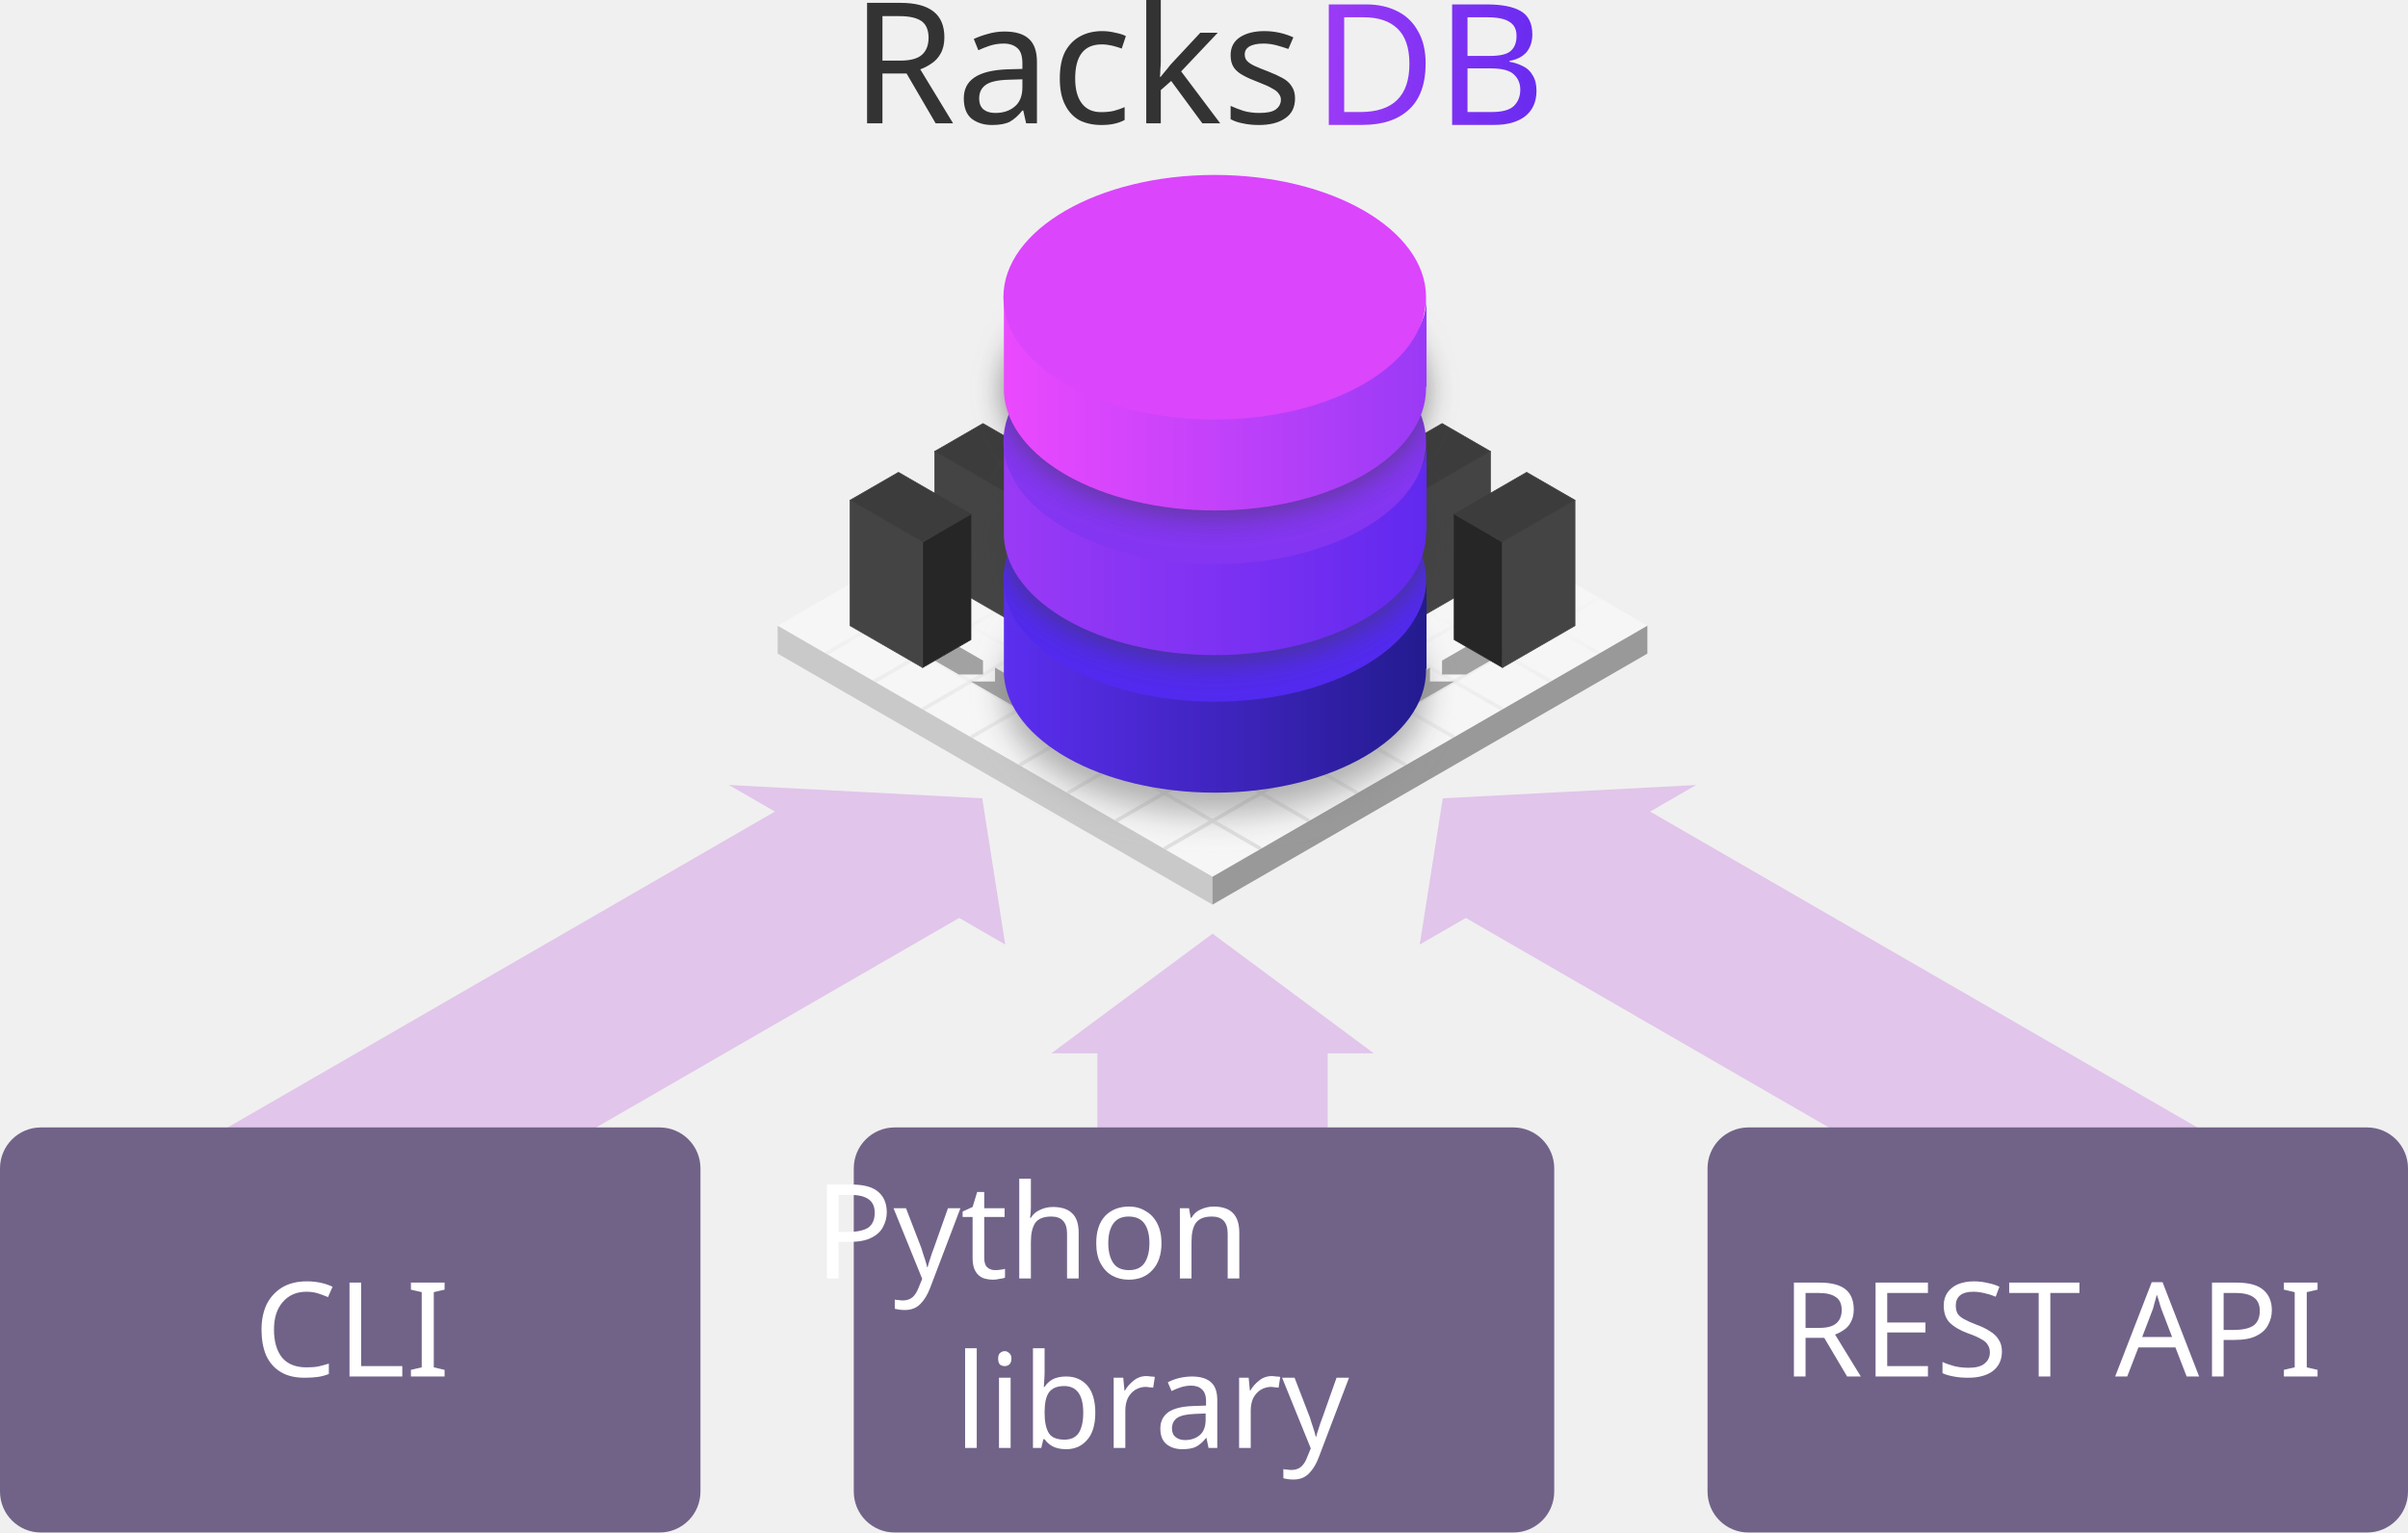
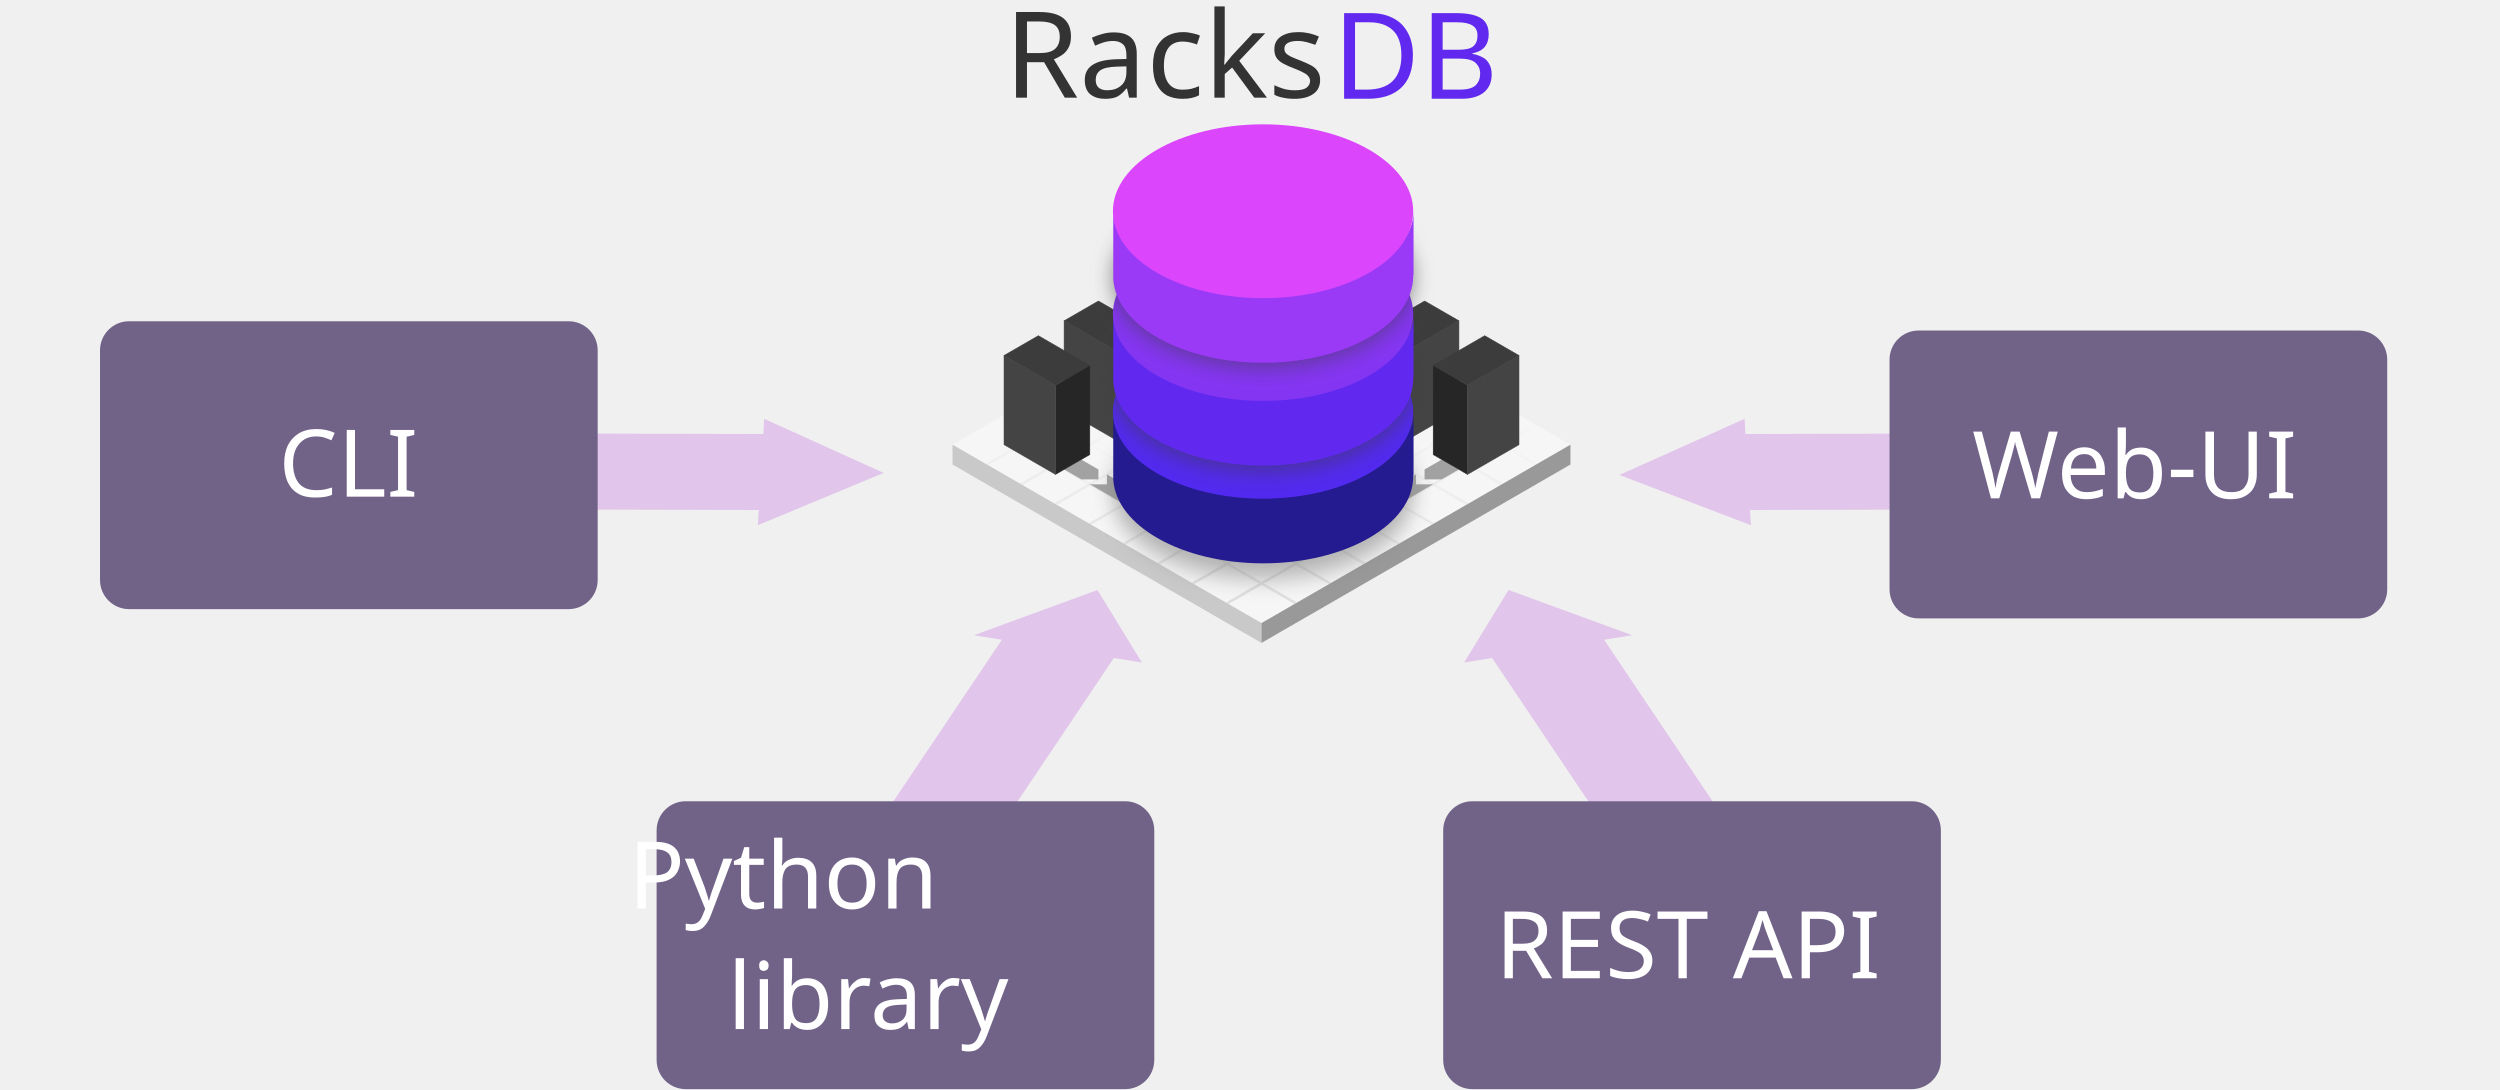
- <svg xmlns="http://www.w3.org/2000/svg" xmlns:xlink="http://www.w3.org/1999/xlink" id="svg5" width="90.533mm" height="57.632mm" version="1.1" viewBox="0 0 90.533 57.632">
+ <svg xmlns="http://www.w3.org/2000/svg" xmlns:xlink="http://www.w3.org/1999/xlink" id="svg5" width="500" height="217.822" version="1.1" viewBox="0 0 132.291 57.632">
  <defs id="defs2">
-     <linearGradient id="linearGradient814640" x1="40.893" x2="51.208" y1="115.41" y2="115.76" gradientTransform="matrix(.88076 0 0 .88076 93.97 -95.752)" gradientUnits="userSpaceOnUse" xlink:href="#linearGradient707963" />
+     <linearGradient id="linearGradient814640" x1="40.893" x2="51.208" y1="115.41" y2="115.76" gradientTransform="matrix(0.88076,0,0,0.88076,72.80332,-96.28117)" gradientUnits="userSpaceOnUse" xlink:href="#linearGradient707963" />
    <linearGradient id="linearGradient707963">
      <stop id="stop707959" stop-color="#9a3af6" offset="0" />
      <stop id="stop707961" stop-color="#6129ef" offset="1" />
    </linearGradient>
-     <linearGradient id="linearGradient831980" x1="56.292" x2="56.292" y1="112.5" y2="95.5" gradientUnits="userSpaceOnUse" xlink:href="#linearGradient829828" />
+     <linearGradient id="linearGradient831980" x1="56.292" x2="56.292" y1="112.5" y2="95.5" gradientUnits="userSpaceOnUse" xlink:href="#linearGradient829828" gradientTransform="translate(40.35976)" />
    <linearGradient id="linearGradient829828">
      <stop id="stop829824" stop-color="#dfdfdf" offset="0" />
      <stop id="stop829826" stop-color="#dfdfdf" stop-opacity="0" offset="1" />
    </linearGradient>
-     <linearGradient id="linearGradient831998" x1="56.292" x2="56.292" y1="110.5" y2="93.5" gradientUnits="userSpaceOnUse" xlink:href="#linearGradient829828" />
-     <filter id="filter719603" x="-.081" y="-.162" width="1.162" height="1.323" color-interpolation-filters="sRGB">
+     <linearGradient id="linearGradient831998" x1="56.292" x2="56.292" y1="110.5" y2="93.5" gradientUnits="userSpaceOnUse" xlink:href="#linearGradient829828" gradientTransform="translate(-40.35976)" />
+     <filter id="filter719603" x="-0.081" y="-0.162" width="1.162" height="1.323" color-interpolation-filters="sRGB">
      <feGaussianBlur id="feGaussianBlur719605" stdDeviation="0.62" />
    </filter>
-     <linearGradient id="linearGradient832000" x1="47.26" x2="65.606" y1="115.49" y2="115.49" gradientUnits="userSpaceOnUse">
+     <linearGradient id="linearGradient832000" x1="47.26" x2="65.606" y1="115.49" y2="115.49" gradientUnits="userSpaceOnUse" gradientTransform="translate(-24.43676)">
      <stop id="stop719029" stop-color="#5c2ef0" offset="0" />
      <stop id="stop719031" stop-color="#231b8f" offset="1" />
    </linearGradient>
-     <linearGradient id="linearGradient832002" x1="47.26" x2="65.606" y1="104.49" y2="104.49" gradientUnits="userSpaceOnUse" xlink:href="#linearGradient707963" />
-     <linearGradient id="linearGradient832004" x1="47.26" x2="65.606" y1="93.748" y2="93.748" gradientUnits="userSpaceOnUse">
+     <linearGradient id="linearGradient832002" x1="47.26" x2="65.606" y1="104.49" y2="104.49" gradientUnits="userSpaceOnUse" xlink:href="#linearGradient707963" gradientTransform="translate(-24.43676)" />
+     <linearGradient id="linearGradient832004" x1="47.26" x2="65.606" y1="93.748" y2="93.748" gradientUnits="userSpaceOnUse" gradientTransform="translate(-24.43676)">
      <stop id="stop692943" stop-color="#eb49fe" offset="0" />
      <stop id="stop692945" stop-color="#9a3af6" offset="1" />
    </linearGradient>
+     <linearGradient xlink:href="#linearGradient829828" id="linearGradient137" gradientUnits="userSpaceOnUse" x1="56.292" y1="112.5" x2="56.292" y2="95.5" gradientTransform="translate(40.35976)" />
+     <linearGradient xlink:href="#linearGradient829828" id="linearGradient139" gradientUnits="userSpaceOnUse" x1="56.292" y1="112.5" x2="56.292" y2="95.5" gradientTransform="translate(40.35976)" />
+     <linearGradient xlink:href="#linearGradient829828" id="linearGradient141" gradientUnits="userSpaceOnUse" x1="56.292" y1="112.5" x2="56.292" y2="95.5" gradientTransform="translate(40.35976)" />
+     <linearGradient xlink:href="#linearGradient829828" id="linearGradient143" gradientUnits="userSpaceOnUse" x1="56.292" y1="112.5" x2="56.292" y2="95.5" gradientTransform="translate(40.35976)" />
+     <linearGradient xlink:href="#linearGradient829828" id="linearGradient145" gradientUnits="userSpaceOnUse" x1="56.292" y1="112.5" x2="56.292" y2="95.5" gradientTransform="translate(40.35976)" />
+     <linearGradient xlink:href="#linearGradient829828" id="linearGradient147" gradientUnits="userSpaceOnUse" x1="56.292" y1="112.5" x2="56.292" y2="95.5" gradientTransform="translate(40.35976)" />
+     <linearGradient xlink:href="#linearGradient829828" id="linearGradient149" gradientUnits="userSpaceOnUse" x1="56.292" y1="112.5" x2="56.292" y2="95.5" gradientTransform="translate(40.35976)" />
+     <linearGradient xlink:href="#linearGradient829828" id="linearGradient151" gradientUnits="userSpaceOnUse" x1="56.292" y1="112.5" x2="56.292" y2="95.5" gradientTransform="translate(40.35976)" />
+     <linearGradient xlink:href="#linearGradient829828" id="linearGradient153" gradientUnits="userSpaceOnUse" x1="56.292" y1="110.5" x2="56.292" y2="93.5" gradientTransform="translate(-40.35976)" />
+     <linearGradient xlink:href="#linearGradient829828" id="linearGradient155" gradientUnits="userSpaceOnUse" x1="56.292" y1="110.5" x2="56.292" y2="93.5" gradientTransform="translate(-40.35976)" />
+     <linearGradient xlink:href="#linearGradient829828" id="linearGradient157" gradientUnits="userSpaceOnUse" x1="56.292" y1="110.5" x2="56.292" y2="93.5" gradientTransform="translate(-40.35976)" />
+     <linearGradient xlink:href="#linearGradient829828" id="linearGradient159" gradientUnits="userSpaceOnUse" x1="56.292" y1="110.5" x2="56.292" y2="93.5" gradientTransform="translate(-40.35976)" />
+     <linearGradient xlink:href="#linearGradient829828" id="linearGradient161" gradientUnits="userSpaceOnUse" x1="56.292" y1="110.5" x2="56.292" y2="93.5" gradientTransform="translate(-40.35976)" />
+     <linearGradient xlink:href="#linearGradient829828" id="linearGradient163" gradientUnits="userSpaceOnUse" x1="56.292" y1="110.5" x2="56.292" y2="93.5" gradientTransform="translate(-40.35976)" />
+     <linearGradient xlink:href="#linearGradient829828" id="linearGradient165" gradientUnits="userSpaceOnUse" x1="56.292" y1="110.5" x2="56.292" y2="93.5" gradientTransform="translate(-40.35976)" />
+     <linearGradient xlink:href="#linearGradient829828" id="linearGradient167" gradientUnits="userSpaceOnUse" x1="56.292" y1="110.5" x2="56.292" y2="93.5" gradientTransform="translate(-40.35976)" />
  </defs>
-   <path id="path68479" d="m84.555 43.521-22.517-13 1.732-1-9.526 0.5-0.866 5.5 1.732-1 22.517 13z" fill="#e1c5ea" />
-   <path id="path28192" d="m41.258 44.612v-5h-1.732l6.062-4.5 6.062 4.5h-1.732v5h-8.66" fill="#e1c5ea" />
-   <rect id="rect27578" x="64.198" y="42.399" width="26.335" height="15.234" rx="1.539" ry="1.539" fill="#716388" stroke-linecap="round" stroke-linejoin="round" stroke-width="2.333" />
-   <rect id="rect1588" x="32.099" y="42.399" width="26.335" height="15.234" rx="1.539" ry="1.539" fill="#716388" stroke-linecap="round" stroke-linejoin="round" stroke-width="2.333" />
-   <path id="path35654" d="m6.617 43.521 22.517-13-1.732-1 9.526 0.5 0.866 5.5-1.732-1-22.517 13z" fill="#e1c5ea" />
-   <g id="g40988" transform="translate(-79.983 -3.4983)" font-family="sans-serif" font-size="6.35px" stroke-width=".156">
-     <text id="text104277-6-1" x="129.331" y="8.196" fill="url(#linearGradient814640)" style="line-height:1.25" xml:space="preserve">
-       <tspan id="tspan104275-3-0" x="129.331" y="8.196" fill="url(#linearGradient814640)" font-family="Raleway" font-size="6.35px" font-weight="500" stroke-width=".156">DB</tspan>
+   <path id="path68479" d="m 95.763,50.056 -10.88,-16.202 1.482,-0.241 -6.538,-2.393 -2.353,3.838 1.482,-0.241 10.88,16.202 z" fill="#e1c5ea" style="stroke-width:1" />
+   <path id="path68479-7" d="M 42.135,50.056 53.015,33.855 51.534,33.614 58.071,31.221 60.424,35.059 58.942,34.818 48.062,51.02 Z" fill="#e1c5ea" style="stroke-width:1" />
+   <path id="path28192-6" d="m 103.497,22.938 -11.133,0.029 -0.048,-0.804 -6.623,2.971 6.958,2.658 -0.048,-0.804 11.133,-0.029 -0.239,-4.021" fill="#e1c5ea" style="stroke-width:1" />
+   <path id="path28192-6-5" d="m 29.258,22.938 11.133,0.029 0.048,-0.804 6.319,2.862 -6.654,2.767 0.048,-0.804 -11.133,-0.029 0.239,-4.021" fill="#e1c5ea" style="stroke-width:1" />
+   <rect id="rect27578" x="76.369" y="42.399" width="26.335" height="15.234" rx="1.539" ry="1.539" fill="#716388" stroke-linecap="round" stroke-linejoin="round" stroke-width="2.333" />
+   <rect id="rect1588" x="34.745" y="42.399" width="26.335" height="15.234" rx="1.539" ry="1.539" fill="#716388" stroke-linecap="round" stroke-linejoin="round" stroke-width="2.333" />
+   <g id="g40988" transform="translate(-58.81632,-2.969133)" font-family="sans-serif" font-size="6.35px" stroke-width="0.156">
+     <text id="text104277-6-1" x="129.331" y="8.196" fill="url(#linearGradient814640)" style="line-height:1.25;fill:url(#linearGradient814640)" xml:space="preserve">
+       <tspan id="tspan104275-3-0" x="129.331" y="8.196" fill="url(#linearGradient814640)" font-family="Raleway" font-size="6.35px" font-weight="500" stroke-width="0.156" style="fill:url(#linearGradient814640)">DB</tspan>
    </text>
    <text id="text822693" x="111.973" y="8.134" fill="#333333" style="line-height:1.25" xml:space="preserve">
-       <tspan id="tspan822691" x="111.973" y="8.134" fill="#333333" font-family="Raleway" font-size="6.35px" font-weight="300" stroke-width=".156">Racks</tspan>
+       <tspan id="tspan822691" x="111.973" y="8.134" fill="#333333" font-family="Raleway" font-size="6.35px" font-weight="300" stroke-width="0.156">Racks</tspan>
    </text>
  </g>
-   <g id="g974036" transform="matrix(.52445 0 0 .52445 -15.728 3.8647)">
-     <path id="path831840" d="m85.737 37.5 31.177 18 31.177-18-31.177-18z" fill="#f6f6f6" />
-     <g id="g831858" transform="matrix(-1,0,0,1,173.21,-59)" fill="none" stroke="url(#linearGradient831980)" stroke-width=".265px">
-       <path id="path831842" d="m52.828 112.5 31.177-18" />
-       <path id="path831844" d="m49.363 110.5 31.177-18" />
-       <path id="path831846" d="m45.899 108.5 31.177-18" />
-       <path id="path831848" d="m42.435 106.5 31.177-18" />
-       <path id="path831850" d="m38.971 104.5 31.177-18" />
-       <path id="path831852" d="m35.507 102.5 31.177-18" />
-       <path id="path831854" d="m32.043 100.5 31.177-18" />
-       <path id="path831856" d="m28.579 98.5 31.177-18" />
+   <g id="g974036" transform="matrix(0.52445,0,0,0.52445,5.438671,3.8647)">
+     <path id="path831840" d="m 85.737,37.5 31.177,18 31.177,-18 -31.177,-18 z" fill="#f6f6f6" />
+     <g id="g831858" transform="matrix(-1,0,0,1,173.21,-59)" fill="none" stroke="url(#linearGradient831980)" stroke-width="0.265px" style="stroke:url(#linearGradient831980)">
+       <path id="path831842" d="m 52.828,112.5 31.177,-18" style="stroke:url(#linearGradient137)" />
+       <path id="path831844" d="M 49.363,110.5 80.54,92.5" style="stroke:url(#linearGradient139)" />
+       <path id="path831846" d="m 45.899,108.5 31.177,-18" style="stroke:url(#linearGradient141)" />
+       <path id="path831848" d="m 42.435,106.5 31.177,-18" style="stroke:url(#linearGradient143)" />
+       <path id="path831850" d="m 38.971,104.5 31.177,-18" style="stroke:url(#linearGradient145)" />
+       <path id="path831852" d="m 35.507,102.5 31.177,-18" style="stroke:url(#linearGradient147)" />
+       <path id="path831854" d="M 32.043,100.5 63.22,82.5" style="stroke:url(#linearGradient149)" />
+       <path id="path831856" d="m 28.579,98.5 31.177,-18" style="stroke:url(#linearGradient151)" />
    </g>
-     <g id="g831876" transform="translate(60.622,-59)" fill="none" stroke="url(#linearGradient831998)" stroke-width=".265px">
-       <path id="path831860" d="m52.828 112.5 31.177-18" />
-       <path id="path831862" d="m49.363 110.5 31.177-18" />
-       <path id="path831864" d="m45.899 108.5 31.177-18" />
-       <path id="path831866" d="m42.435 106.5 31.177-18" />
-       <path id="path831868" d="m38.971 104.5 31.177-18" />
-       <path id="path831870" d="m35.507 102.5 31.177-18" />
-       <path id="path831872" d="m32.043 100.5 31.177-18" />
-       <path id="path831874" d="m28.579 98.5 31.177-18" />
+     <g id="g831876" transform="translate(60.622,-59)" fill="none" stroke="url(#linearGradient831998)" stroke-width="0.265px" style="stroke:url(#linearGradient831998)">
+       <path id="path831860" d="m 52.828,112.5 31.177,-18" style="stroke:url(#linearGradient153)" />
+       <path id="path831862" d="M 49.363,110.5 80.54,92.5" style="stroke:url(#linearGradient155)" />
+       <path id="path831864" d="m 45.899,108.5 31.177,-18" style="stroke:url(#linearGradient157)" />
+       <path id="path831866" d="m 42.435,106.5 31.177,-18" style="stroke:url(#linearGradient159)" />
+       <path id="path831868" d="m 38.971,104.5 31.177,-18" style="stroke:url(#linearGradient161)" />
+       <path id="path831870" d="m 35.507,102.5 31.177,-18" style="stroke:url(#linearGradient163)" />
+       <path id="path831872" d="M 32.043,100.5 63.22,82.5" style="stroke:url(#linearGradient165)" />
+       <path id="path831874" d="m 28.579,98.5 31.177,-18" style="stroke:url(#linearGradient167)" />
    </g>
-     <path id="path831878" d="m125.57 33.5-3.464-2v-9l3.464 2z" fill="#262626" stroke="#262626" stroke-width=".05" />
-     <path id="path831880" d="m125.57 33.5v-9l5.196-3v9l-5.196 3" fill="#444" stroke="#444" stroke-linejoin="round" stroke-width=".05" />
-     <path id="path831882" d="m125.57 24.5-3.464-2 5.196-3 3.464 2z" fill="#3c3c3c" stroke="#3c3c3c" stroke-linejoin="round" stroke-width=".05" />
-     <path id="path831884" d="m131.64 37-3.464-2v-9l3.464 2z" fill="#262626" stroke="#262626" stroke-width=".05" />
-     <path id="path831886" d="m131.64 37v-9l5.196-3v9l-5.196 3" fill="#444" stroke="#444" stroke-linejoin="round" stroke-width=".05" />
-     <path id="path831888" d="m131.64 28-3.464-2 5.196-3 3.464 2z" fill="#3c3c3c" stroke="#3c3c3c" stroke-linejoin="round" stroke-width=".05" />
-     <path id="path831890" d="m108.25 33.5 3.464-2v-9l-3.464 2z" fill="#262626" stroke="#262626" stroke-width=".05" />
-     <path id="path831892" d="m108.25 33.5v-9l-5.196-3v9l5.196 3" fill="#444" stroke="#444" stroke-linejoin="round" stroke-width=".05" />
-     <path id="path831894" d="m108.25 24.5 3.464-2-5.196-3-3.464 2z" fill="#3c3c3c" stroke="#3c3c3c" stroke-linejoin="round" stroke-width=".05" />
-     <path id="path831896" d="m102.19 37 3.464-2v-9l-3.464 2z" fill="#262626" stroke="#262626" stroke-width=".05" />
-     <path id="path831898" d="m102.19 37v-9l-5.196-3v9l5.196 3" fill="#444" stroke="#444" stroke-linejoin="round" stroke-width=".05" />
-     <path id="path831900" d="m102.19 28 3.464-2-5.196-3-3.464 2z" fill="#3c3c3c" stroke="#3c3c3c" stroke-linejoin="round" stroke-width=".05" />
-     <path id="path831902" d="m125.57 33.5-3.464-2v-9l3.464 2z" fill="#262626" />
-     <path id="path831904" d="m108.25 33.5 3.464-2v-9l-3.464 2z" fill="#262626" />
-     <path id="path831906" d="m96.995 40 1.732 1h1.732v-1l-1.732-1-1.732 1" fill="#a2a2a2" />
-     <path id="path831908" d="m101.32 40.5v1h-1.732l4.33 2.5h6.928v-2h-6.928z" fill="#a2a2a2" />
-     <path id="path831910" d="m103.06 36.5 2.598 1.5h1.732v-1l-2.598-1.5-1.732 1" fill="#a2a2a2" />
-     <path id="path831912" d="m108.25 37.5v1h-1.732l3.464 2 1.732-1z" fill="#a2a2a2" />
-     <path id="path831914" d="m136.83 40-1.732 1h-1.732v-1l1.732-1 1.732 1" fill="#a2a2a2" />
-     <path id="path831916" d="m132.5 40.5v1h1.732l-4.33 2.5h-6.928v-2h6.928z" fill="#a2a2a2" />
-     <path id="path831918" d="m130.77 36.5-3.122 1.802h-2.081v-1.202l3.122-1.802 2.081 1.202" fill="#a2a2a2" />
-     <path id="path831944" d="m96.129 40.5 3.464-2v-9l-3.464 2z" fill="#262626" stroke="#262626" stroke-width=".05" />
-     <path id="path831946" d="m96.129 40.5v-9l-5.196-3v9l5.196 3" fill="#444" stroke="#444" stroke-linejoin="round" stroke-width=".05" />
-     <path id="path831948" d="m96.129 31.5 3.464-2-5.196-3-3.464 2z" fill="#3c3c3c" stroke="#3c3c3c" stroke-linejoin="round" stroke-width=".05" />
-     <path id="path831950" d="m137.7 40.5-3.464-2v-9l3.464 2z" fill="#262626" stroke="#262626" stroke-width=".05" />
-     <path id="path831952" d="m137.7 40.5v-9l5.196-3v9l-5.196 3" fill="#444" stroke="#444" stroke-linejoin="round" stroke-width=".05" />
-     <path id="path831954" d="m137.7 31.5-3.464-2 5.196-3 3.464 2z" fill="#3c3c3c" stroke="#3c3c3c" stroke-linejoin="round" stroke-width=".05" />
-     <path id="path831958" d="m85.737 37.5v2l31.177 18v-2l-31.177-18" fill="#c9c9c9" />
-     <path id="path831960" d="m116.91 57.5v-2l31.177-18v2l-31.177 18" fill="#999" />
+     <path id="path831878" d="m 125.57,33.5 -3.464,-2 v -9 l 3.464,2 z" fill="#262626" stroke="#262626" stroke-width="0.05" />
+     <path id="path831880" d="m 125.57,33.5 v -9 l 5.196,-3 v 9 l -5.196,3" fill="#444444" stroke="#444444" stroke-linejoin="round" stroke-width="0.05" />
+     <path id="path831882" d="m 125.57,24.5 -3.464,-2 5.196,-3 3.464,2 z" fill="#3c3c3c" stroke="#3c3c3c" stroke-linejoin="round" stroke-width="0.05" />
+     <path id="path831884" d="m 131.64,37 -3.464,-2 v -9 l 3.464,2 z" fill="#262626" stroke="#262626" stroke-width="0.05" />
+     <path id="path831886" d="m 131.64,37 v -9 l 5.196,-3 v 9 l -5.196,3" fill="#444444" stroke="#444444" stroke-linejoin="round" stroke-width="0.05" />
+     <path id="path831888" d="m 131.64,28 -3.464,-2 5.196,-3 3.464,2 z" fill="#3c3c3c" stroke="#3c3c3c" stroke-linejoin="round" stroke-width="0.05" />
+     <path id="path831890" d="m 108.25,33.5 3.464,-2 v -9 l -3.464,2 z" fill="#262626" stroke="#262626" stroke-width="0.05" />
+     <path id="path831892" d="m 108.25,33.5 v -9 l -5.196,-3 v 9 l 5.196,3" fill="#444444" stroke="#444444" stroke-linejoin="round" stroke-width="0.05" />
+     <path id="path831894" d="m 108.25,24.5 3.464,-2 -5.196,-3 -3.464,2 z" fill="#3c3c3c" stroke="#3c3c3c" stroke-linejoin="round" stroke-width="0.05" />
+     <path id="path831896" d="m 102.19,37 3.464,-2 v -9 l -3.464,2 z" fill="#262626" stroke="#262626" stroke-width="0.05" />
+     <path id="path831898" d="m 102.19,37 v -9 l -5.196,-3 v 9 l 5.196,3" fill="#444444" stroke="#444444" stroke-linejoin="round" stroke-width="0.05" />
+     <path id="path831900" d="m 102.19,28 3.464,-2 -5.196,-3 -3.464,2 z" fill="#3c3c3c" stroke="#3c3c3c" stroke-linejoin="round" stroke-width="0.05" />
+     <path id="path831902" d="m 125.57,33.5 -3.464,-2 v -9 l 3.464,2 z" fill="#262626" />
+     <path id="path831904" d="m 108.25,33.5 3.464,-2 v -9 l -3.464,2 z" fill="#262626" />
+     <path id="path831906" d="m 96.995,40 1.732,1 h 1.732 v -1 l -1.732,-1 -1.732,1" fill="#a2a2a2" />
+     <path id="path831908" d="m 101.32,40.5 v 1 h -1.732 l 4.33,2.5 h 6.928 v -2 h -6.928 z" fill="#a2a2a2" />
+     <path id="path831910" d="m 103.06,36.5 2.598,1.5 h 1.732 v -1 l -2.598,-1.5 -1.732,1" fill="#a2a2a2" />
+     <path id="path831912" d="m 108.25,37.5 v 1 h -1.732 l 3.464,2 1.732,-1 z" fill="#a2a2a2" />
+     <path id="path831914" d="m 136.83,40 -1.732,1 h -1.732 v -1 l 1.732,-1 1.732,1" fill="#a2a2a2" />
+     <path id="path831916" d="m 132.5,40.5 v 1 h 1.732 l -4.33,2.5 h -6.928 v -2 h 6.928 z" fill="#a2a2a2" />
+     <path id="path831918" d="m 130.77,36.5 -3.122,1.802 h -2.081 v -1.202 l 3.122,-1.802 2.081,1.202" fill="#a2a2a2" />
+     <path id="path831944" d="m 96.129,40.5 3.464,-2 v -9 l -3.464,2 z" fill="#262626" stroke="#262626" stroke-width="0.05" />
+     <path id="path831946" d="m 96.129,40.5 v -9 l -5.196,-3 v 9 l 5.196,3" fill="#444444" stroke="#444444" stroke-linejoin="round" stroke-width="0.05" />
+     <path id="path831948" d="m 96.129,31.5 3.464,-2 -5.196,-3 -3.464,2 z" fill="#3c3c3c" stroke="#3c3c3c" stroke-linejoin="round" stroke-width="0.05" />
+     <path id="path831950" d="m 137.7,40.5 -3.464,-2 v -9 l 3.464,2 z" fill="#262626" stroke="#262626" stroke-width="0.05" />
+     <path id="path831952" d="m 137.7,40.5 v -9 l 5.196,-3 v 9 l -5.196,3" fill="#444444" stroke="#444444" stroke-linejoin="round" stroke-width="0.05" />
+     <path id="path831954" d="m 137.7,31.5 -3.464,-2 5.196,-3 3.464,2 z" fill="#3c3c3c" stroke="#3c3c3c" stroke-linejoin="round" stroke-width="0.05" />
+     <path id="path831958" d="m 85.737,37.5 v 2 l 31.177,18 v -2 l -31.177,-18" fill="#c9c9c9" />
+     <path id="path831960" d="m 116.91,57.5 v -2 l 31.177,-18 v 2 l -31.177,18" fill="#999999" />
    <g id="g832118" transform="matrix(1.3745,0,0,1.5849,-63.501,-63.79)">
      <g id="g831926" transform="matrix(1.2016,0,0,1.2016,63.588,-72.154)">
-         <ellipse id="ellipse831920" cx="56.412" cy="115.7" rx="9.173" ry="4.605" fill="#808080" filter="url(#filter719603)" opacity=".6" />
-         <path id="path831922" d="m47.26 111.45v3.626c0.172 2.477 4.216 4.441 9.152 4.445 5.066-5e-5 9.173-2.062 9.173-4.606-2.67e-4 -0.017-9.21e-4 -0.034-0.001-0.052h0.022v-3.362c-0.015 2.538-4.117 3.399-9.172 3.4-5.066 1e-5 -9.173-0.87-9.173-3.414 0.001-0.013 0.002-0.025 0.003-0.038z" fill="url(#linearGradient832000)" />
+         <ellipse id="ellipse831920" cx="56.412" cy="115.7" rx="9.173" ry="4.605" fill="#808080" filter="url(#filter719603)" opacity="0.6" />
+         <path id="path831922" d="m 47.26,111.45 v 3.626 c 0.172,2.477 4.216,4.441 9.152,4.445 5.066,-5e-5 9.173,-2.062 9.173,-4.606 -2.67e-4,-0.017 -9.21e-4,-0.034 -0.001,-0.052 h 0.022 v -3.362 c -0.015,2.538 -4.117,3.399 -9.172,3.4 -5.066,1e-5 -9.173,-0.87 -9.173,-3.414 0.001,-0.013 0.002,-0.025 0.003,-0.038 z" fill="url(#linearGradient832000)" style="fill:url(#linearGradient832000)" />
        <ellipse id="ellipse831924" cx="56.412" cy="111.49" rx="9.173" ry="4.605" fill="#5229ef" />
      </g>
      <g id="g831934" transform="matrix(1.2016,0,0,1.2016,63.588,-65.16)">
-         <ellipse id="ellipse831928" cx="56.412" cy="104.07" rx="9.173" ry="4.605" fill="#3e3e3e" filter="url(#filter719603)" opacity=".6" />
-         <path id="path831930" d="m47.26 100.45v3.626c0.172 2.477 4.216 4.441 9.152 4.445 5.066-5e-5 9.173-2.062 9.173-4.606-2.67e-4 -0.017-9.21e-4 -0.034-0.001-0.052h0.022v-3.362c-0.015 2.538-4.117 3.399-9.172 3.4-5.066 1e-5 -9.173-0.87-9.173-3.414 0.001-0.013 0.002-0.025 0.003-0.038z" fill="url(#linearGradient832002)" />
+         <ellipse id="ellipse831928" cx="56.412" cy="104.07" rx="9.173" ry="4.605" fill="#3e3e3e" filter="url(#filter719603)" opacity="0.6" />
+         <path id="path831930" d="m 47.26,100.45 v 3.626 c 0.172,2.477 4.216,4.441 9.152,4.445 5.066,-5e-5 9.173,-2.062 9.173,-4.606 -2.67e-4,-0.017 -9.21e-4,-0.034 -0.001,-0.052 h 0.022 v -3.362 c -0.015,2.538 -4.117,3.399 -9.172,3.4 -5.066,1e-5 -9.173,-0.87 -9.173,-3.414 0.001,-0.013 0.002,-0.025 0.003,-0.038 z" fill="url(#linearGradient832002)" style="fill:url(#linearGradient832002)" />
        <ellipse id="ellipse831932" cx="56.412" cy="100.49" rx="9.173" ry="4.605" fill="#8435f2" />
      </g>
      <g id="g831942" transform="matrix(1.2016,0,0,1.2016,63.588,-58.801)">
-         <ellipse id="ellipse831936" cx="56.412" cy="93.284" rx="9.173" ry="4.605" fill="#3e3e3e" filter="url(#filter719603)" opacity=".6" />
-         <path id="path831938" d="m47.26 89.712v3.626c0.172 2.477 4.216 4.441 9.152 4.445 5.066-5e-5 9.173-2.062 9.173-4.606-2.67e-4 -0.017-9.21e-4 -0.034-0.001-0.052h0.022v-3.362c-0.015 2.538-4.117 3.399-9.172 3.4-5.066 9e-6 -9.173-0.87-9.173-3.414 0.001-0.013 0.002-0.025 0.003-0.038z" fill="url(#linearGradient832004)" />
+         <ellipse id="ellipse831936" cx="56.412" cy="93.284" rx="9.173" ry="4.605" fill="#3e3e3e" filter="url(#filter719603)" opacity="0.6" />
+         <path id="path831938" d="m 47.26,89.712 v 3.626 c 0.172,2.477 4.216,4.441 9.152,4.445 5.066,-5e-5 9.173,-2.062 9.173,-4.606 -2.67e-4,-0.017 -9.21e-4,-0.034 -0.001,-0.052 h 0.022 v -3.362 c -0.015,2.538 -4.117,3.399 -9.172,3.4 -5.066,9e-6 -9.173,-0.87 -9.173,-3.414 0.001,-0.013 0.002,-0.025 0.003,-0.038 z" fill="url(#linearGradient832004)" style="fill:url(#linearGradient832004)" />
        <ellipse id="ellipse831940" cx="56.412" cy="89.754" rx="9.173" ry="4.605" fill="#db45fc" />
      </g>
    </g>
  </g>
-   <text id="text1042" x="66.96" y="51.766" fill="#ffffff" font-family="sans-serif" font-size="4.939px" stroke-width=".265" style="line-height:1.25" xml:space="preserve">
-     <tspan id="tspan1040" x="66.96" y="51.766" fill="#ffffff" font-family="Raleway" font-size="4.939px" stroke-width=".265">REST API</tspan>
+   <text id="text1042" x="79.131" y="51.766" fill="#ffffff" font-family="sans-serif" font-size="4.939px" stroke-width="0.265" style="line-height:1.25" xml:space="preserve">
+     <tspan id="tspan1040" x="79.131" y="51.766" fill="#ffffff" font-family="Raleway" font-size="4.939px" stroke-width="0.265">REST API</tspan>
  </text>
-   <text id="text12307" x="52.904" y="48.078" fill="#ffffff" font-family="Raleway" font-size="4.939px" stroke-width=".265" text-align="center" text-anchor="middle" style="line-height:1.25" xml:space="preserve">
-     <tspan id="tspan15059" x="45.219" y="48.078" text-align="center">
-       <tspan id="tspan12305" x="45.219" y="48.078" fill="#ffffff" font-family="Raleway" font-size="4.939px" stroke-width=".265" text-align="center" text-anchor="middle">Python</tspan>
+   <text id="text12307" x="55.55" y="48.078" fill="#ffffff" font-family="Raleway" font-size="4.939px" stroke-width="0.265" text-align="center" text-anchor="middle" style="line-height:1.25" xml:space="preserve">
+     <tspan id="tspan15059" x="47.865" y="48.078" text-align="center">
+       <tspan id="tspan12305" x="47.865" y="48.078" fill="#ffffff" font-family="Raleway" font-size="4.939px" stroke-width="0.265" text-align="center" text-anchor="middle">Python</tspan>
    </tspan>
-     <tspan id="tspan15061" x="45.219" y="54.454" text-align="center">library</tspan>
+     <tspan id="tspan15061" x="47.865" y="54.454" text-align="center">library</tspan>
  </text>
-   <rect id="rect35186" y="42.399" width="26.335" height="15.234" rx="1.539" ry="1.539" fill="#716388" stroke-linecap="round" stroke-linejoin="round" stroke-width="2.333" />
-   <text id="text35190" x="9.537" y="51.766" fill="#ffffff" font-family="sans-serif" font-size="4.939px" stroke-width=".265" style="line-height:1.25" xml:space="preserve">
-     <tspan id="tspan35188" x="9.537" y="51.766" fill="#ffffff" font-family="Raleway" font-size="4.939px" stroke-width=".265">CLI</tspan>
+   <rect id="rect35186" y="16.999" width="26.335" height="15.234" rx="1.539" ry="1.539" fill="#716388" stroke-linecap="round" stroke-linejoin="round" stroke-width="2.333" x="5.292" />
+   <rect id="rect35186-3" y="17.49" width="26.335" height="15.234" rx="1.539" ry="1.539" fill="#716388" stroke-linecap="round" stroke-linejoin="round" stroke-width="2.333" x="99.988" />
+   <text id="text35190" x="14.741" y="26.281" fill="#ffffff" font-family="sans-serif" font-size="4.939px" stroke-width="0.265" style="line-height:1.25" xml:space="preserve">
+     <tspan id="tspan35188" x="14.741" y="26.281" fill="#ffffff" font-family="Raleway" font-size="4.939px" stroke-width="0.265">CLI</tspan>
+   </text>
+   <text id="text1042-2" x="104.354" y="26.369" fill="#ffffff" font-family="sans-serif" font-size="4.939px" stroke-width="0.265" style="line-height:1.25" xml:space="preserve">
+     <tspan id="tspan1040-7" x="104.354" y="26.369" fill="#ffffff" font-family="Raleway" font-size="4.939px" stroke-width="0.265">Web-UI</tspan>
  </text>
</svg>
